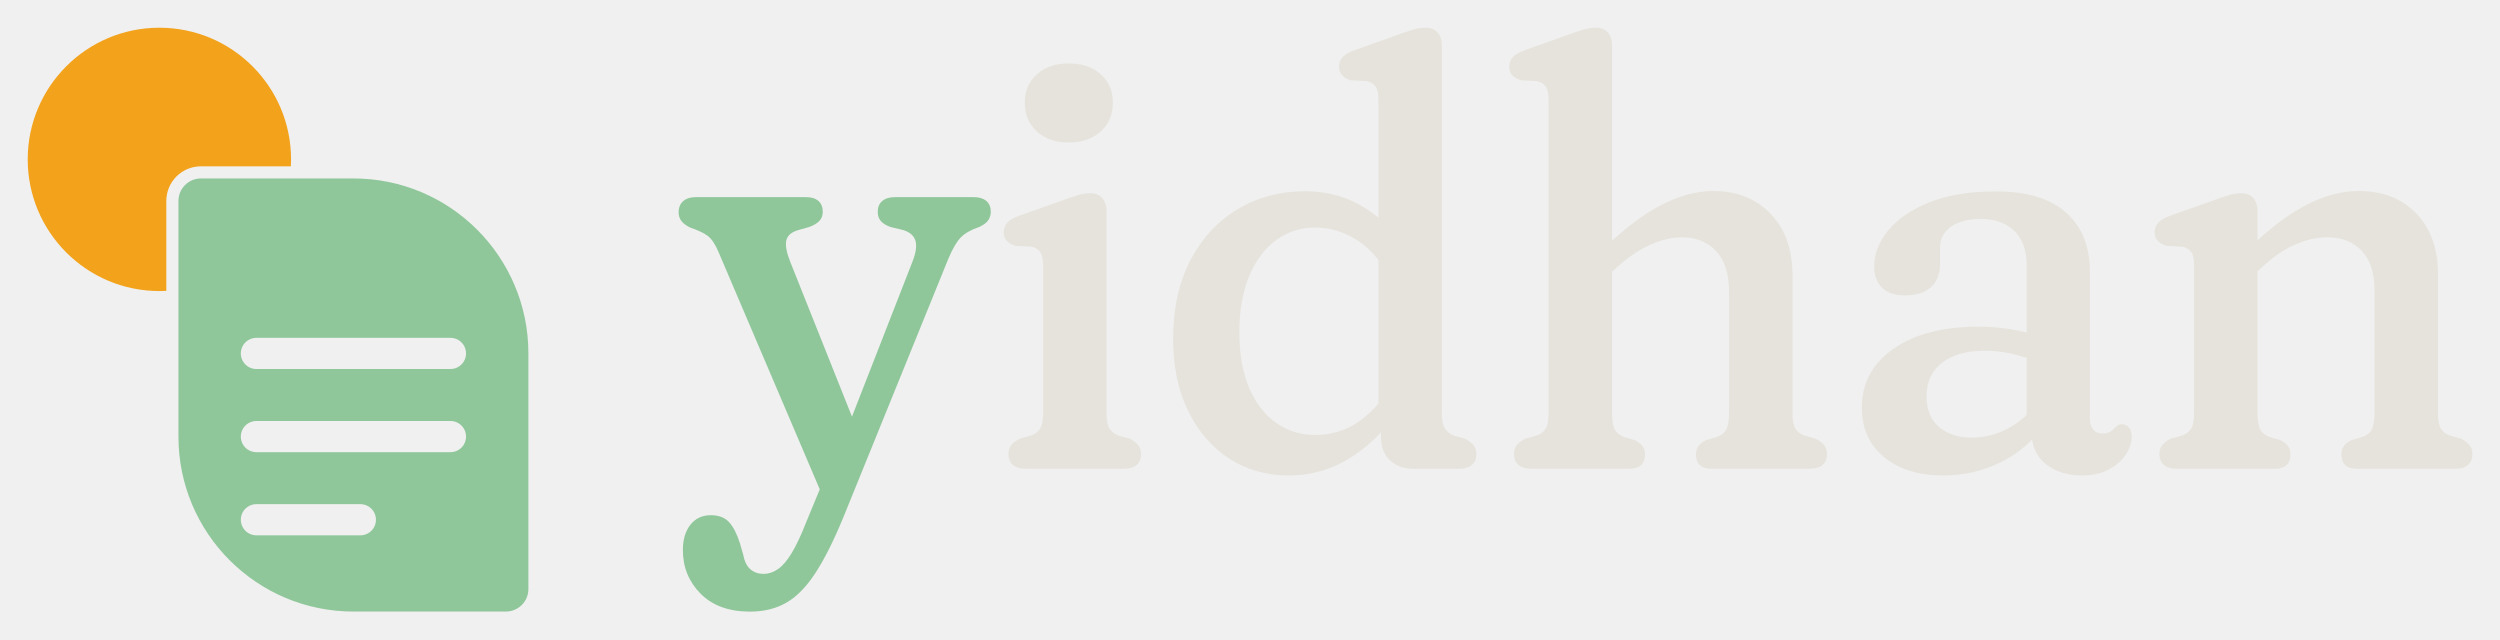
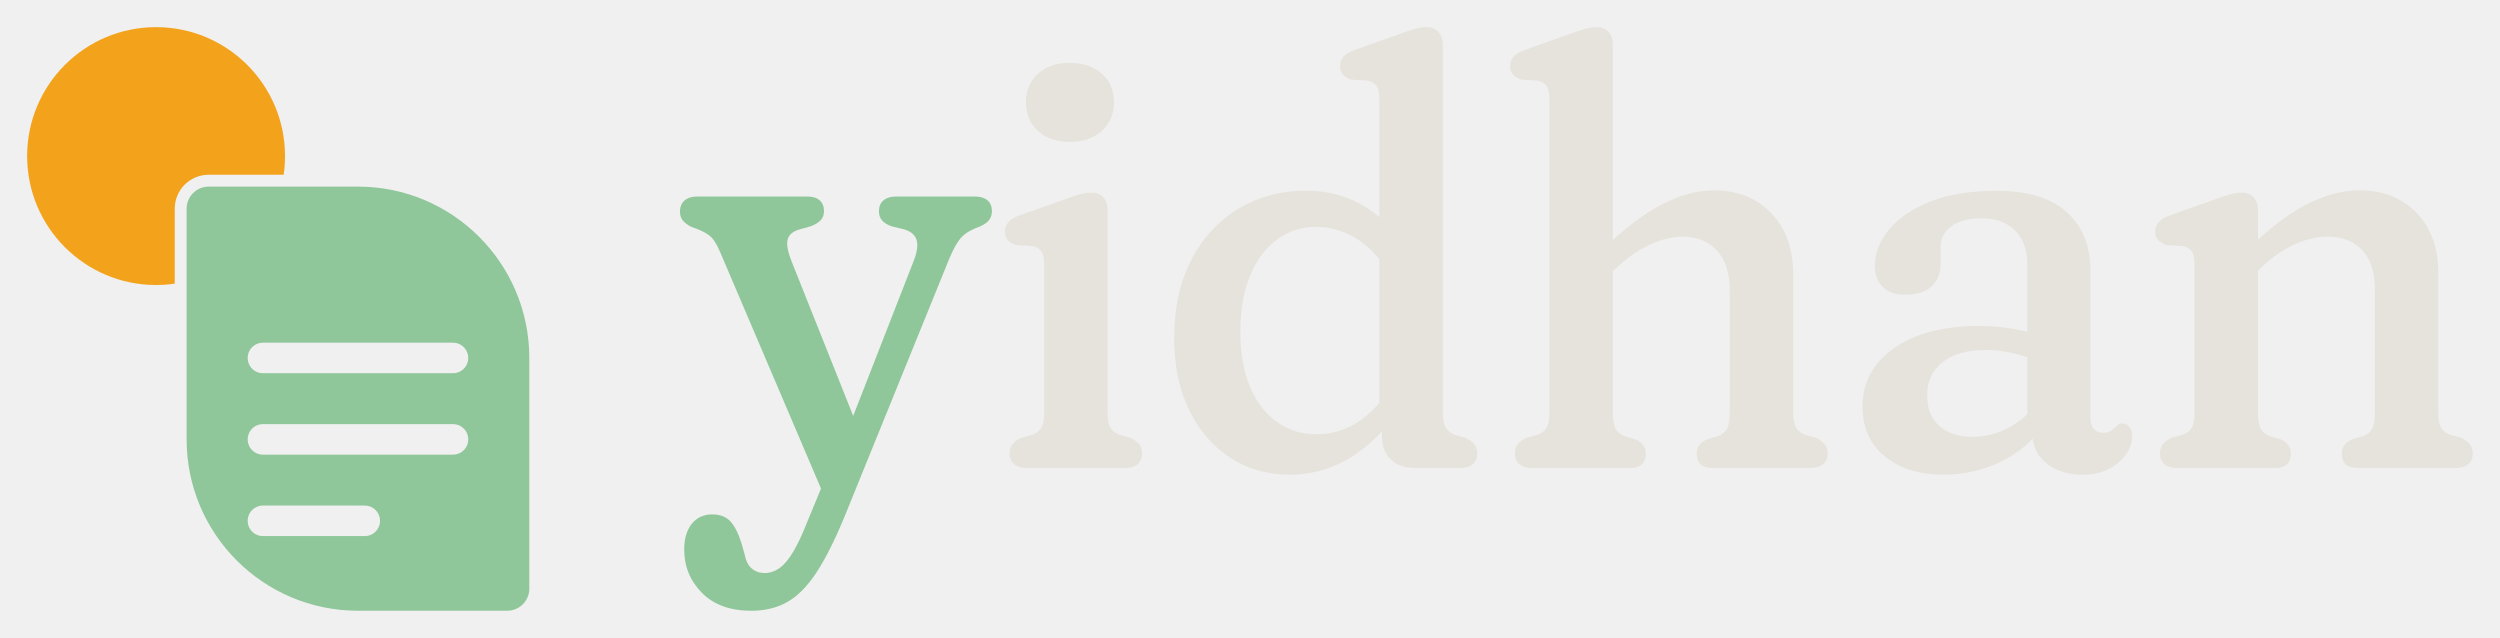
- <svg xmlns="http://www.w3.org/2000/svg" viewBox="26 22 360.76 92.26" role="img" aria-label="Yidhan">
+ <svg xmlns="http://www.w3.org/2000/svg" viewBox="24.25 20.25 368.41 94.01" role="img" aria-label="Yidhan">
  <defs>
    <mask id="lockup-on-dark-sun" maskUnits="userSpaceOnUse" x="-10" y="-10" width="140" height="140">
      <rect x="-10" y="-10" width="140" height="140" fill="#fff" />
      <path d="M55 47.75H77A25.25 25.25 0 0 1 102.25 73V107A3.25 3.25 0 0 1 99 110.25H77A25.25 25.25 0 0 1 51.75 85V51A3.25 3.25 0 0 1 55 47.75Z" fill="#000" stroke="#000" stroke-width="3.5" stroke-linejoin="round" />
    </mask>
    <mask id="lockup-on-dark-leaf" maskUnits="userSpaceOnUse" x="-10" y="-10" width="140" height="140">
      <rect x="-10" y="-10" width="140" height="140" fill="#fff" />
      <g stroke="#000" stroke-width="4.5" stroke-linecap="round">
        <path d="M63 73H91" />
        <path d="M63 85H91" />
        <path d="M63 97H78" />
      </g>
    </mask>
  </defs>
  <g mask="url(#lockup-on-dark-sun)">
-     <circle cx="49" cy="45" r="19" fill="#F2A21B" />
+     <circle cx="47.25" cy="43.25" r="19" fill="#F2A21B" />
  </g>
  <path d="M55 47.75H77A25.25 25.25 0 0 1 102.25 73V107A3.25 3.25 0 0 1 99 110.25H77A25.25 25.25 0 0 1 51.75 85V51A3.25 3.25 0 0 1 55 47.75Z" fill="#8FC79A" mask="url(#lockup-on-dark-leaf)" />
-   <g transform="translate(123.83 89.64) scale(0.04312)">
+   <g transform="translate(124.35 89.21) scale(0.04401)">
    <path fill="#8FC79A" d="M613.2 -97.1 495 116.8 136.3 -724.1Q119.2 -764.8 99.5 -779.4Q79.9 -793.9 41.2 -806.9Q20.6 -817.2 11.5 -829.2Q2.3 -841.1 2.3 -857.9Q2.3 -882.3 17.7 -895.6Q33.1 -908.9 58.8 -908.9H429.2Q455.7 -908.9 470.1 -896.2Q484.6 -883.6 484.6 -859.9Q484.6 -841.1 473.1 -829.1Q461.5 -817 438.5 -808.7L403 -798.8Q368.2 -788.7 362.6 -763.8Q357.1 -738.9 376.4 -691ZM429.1 179.1 496.7 15.6 540.2 -66.2 785.3 -694.2Q802.4 -738.2 794.6 -763.5Q786.8 -788.9 752.9 -799L712.4 -808.7Q689.9 -816.5 679.3 -828.5Q668.6 -840.6 668.6 -859.9Q668.6 -883.3 683.9 -896.1Q699.2 -908.9 726 -908.9H990.2Q1017 -908.9 1032 -896.2Q1046.9 -883.6 1046.9 -859.9Q1046.9 -844.8 1039.1 -832.5Q1031.4 -820.1 1008.2 -809Q967 -795.1 946.4 -773.9Q925.9 -752.8 904.7 -702.2L553.1 163.7Q504.3 281.9 458.9 350.7Q413.6 419.6 361.7 448.9Q309.8 478.2 241.2 478.2Q135.3 478.2 75.9 418.2Q16.5 358.2 16.5 272.5Q16.5 219.3 41.7 187.4Q66.9 155.5 110.2 155.5Q149.8 155.5 171.2 178.9Q192.6 202.4 207.5 249.7L217.8 285.3Q224.6 321.3 242.5 336.5Q260.4 351.8 285.5 351.8Q311.9 351.8 334.9 335.8Q357.9 319.8 380.8 281.9Q403.7 244 429.1 179.1Z" />
    <path fill="#E6E3DC" d="M1434.3 -862.4V-184.9Q1434.3 -149.6 1444.7 -133.6Q1455.1 -117.7 1476.3 -110.3L1510.5 -101Q1529.2 -92.3 1539.5 -79.9Q1549.7 -67.6 1549.7 -48.7Q1549.7 -25.6 1535 -12.8Q1520.3 0 1493.1 0H1162.6Q1135.8 0 1120.9 -12.8Q1106.1 -25.6 1106.1 -48.7Q1106.1 -67.6 1116.2 -79.9Q1126.3 -92.3 1145.3 -101L1180 -110.3Q1201.5 -117.7 1211.7 -133.6Q1222 -149.6 1222 -184.9V-680.2Q1222 -712 1212.5 -725.2Q1203.1 -738.4 1183.6 -743L1128.2 -746.2Q1109.4 -752.7 1099.8 -763.7Q1090.3 -774.6 1090.3 -791.4Q1090.3 -809.9 1102.3 -823.3Q1114.4 -836.8 1141.7 -846.5L1285.9 -897.6Q1318.3 -909.6 1339.8 -915.8Q1361.3 -921.9 1379.9 -921.9Q1405.7 -921.9 1420 -905.7Q1434.3 -889.5 1434.3 -862.4ZM1307.5 -1091.8Q1241.6 -1091.8 1201.1 -1128.7Q1160.7 -1165.5 1160.7 -1224.6Q1160.7 -1283.5 1201.1 -1320Q1241.6 -1356.4 1307.5 -1356.4Q1374.3 -1356.4 1414.9 -1320.1Q1455.5 -1283.8 1455.5 -1224.9Q1455.5 -1165.5 1414.9 -1128.7Q1374.3 -1091.8 1307.5 -1091.8Z M2352.8 -175.8 2344.2 -186.4V-1234.3Q2344.2 -1266.1 2334.7 -1279.3Q2325.2 -1292.5 2305.7 -1297.1L2250.3 -1300.2Q2231.6 -1306.6 2222 -1317.6Q2212.4 -1328.7 2212.4 -1345.5Q2212.4 -1364 2224.5 -1377.4Q2236.5 -1390.9 2263.9 -1400.5L2408 -1451.7Q2440.5 -1463.7 2462 -1469.8Q2483.5 -1476 2502.1 -1476Q2527.9 -1476 2542.2 -1459.8Q2556.5 -1443.6 2556.5 -1416.4V-184.9Q2556.5 -149.6 2567.4 -133.5Q2578.3 -117.5 2598.5 -110.3L2632.6 -101Q2651.4 -91.8 2661.6 -79.7Q2671.9 -67.6 2671.9 -48.7Q2671.9 -25.9 2657.1 -12.9Q2642.4 0 2615.3 0H2462Q2412.4 0 2382.6 -28.3Q2352.8 -56.5 2352.8 -107.4ZM1657.2 -433.4Q1657.2 -588.9 1716 -699.7Q1774.7 -810.4 1874.8 -869.5Q1974.8 -928.6 2098.5 -928.6Q2212.8 -928.6 2303.2 -870.3Q2393.7 -812.1 2446.6 -711.4L2391.4 -624Q2344.6 -716.8 2277 -762Q2209.3 -807.2 2131.5 -807.2Q2060.4 -807.2 2003 -765.9Q1945.6 -724.7 1912.2 -646Q1878.8 -567.3 1878.8 -455.6Q1878.8 -346.2 1911.9 -269.7Q1945 -193.1 2002.5 -153Q2060 -112.9 2132.8 -112.9Q2215.3 -112.9 2281.6 -159.9Q2347.9 -206.9 2396.1 -292.6L2431.9 -226.9Q2361.1 -110.3 2261.6 -43.9Q2162.1 22.5 2044.3 22.5Q1931 22.5 1843.7 -34.8Q1756.4 -92 1706.8 -194.7Q1657.2 -297.4 1657.2 -433.4Z M3097 -632.6 3047.7 -688.7 3095.1 -734Q3200.5 -836.1 3291.1 -882.8Q3381.7 -929.5 3464.7 -929.5Q3582.8 -929.5 3656.3 -853.4Q3729.9 -777.4 3729.9 -647V-184.9Q3729.9 -149.4 3740.3 -133.4Q3750.7 -117.5 3771.9 -110.3L3806 -101Q3825 -91.6 3835.1 -79.6Q3845.2 -67.6 3845.2 -48.7Q3845.2 -25.6 3830.5 -12.8Q3815.8 0 3788.7 0H3459Q3406.7 0 3406.7 -48.7Q3406.7 -79.8 3440.8 -95.7L3476.4 -105.9Q3498.3 -113.5 3507.9 -130.4Q3517.5 -147.3 3517.5 -184.9V-593.5Q3517.5 -682 3474.4 -728.3Q3431.2 -774.5 3359.2 -774.5Q3310.1 -774.5 3253.8 -749.6Q3197.5 -724.8 3136.5 -668.7ZM3126.1 -1416.4V-184.9Q3126.1 -147.3 3135.7 -130.4Q3145.3 -113.5 3167.2 -105.9L3202.2 -95.7Q3236.3 -79.8 3236.3 -48.7Q3236.3 0 3184 0H2854.3Q2827.7 0 2812.8 -12.8Q2797.8 -25.6 2797.8 -48.7Q2797.8 -67.6 2807.9 -79.8Q2818 -92.1 2837 -101L2871.7 -110.3Q2893.2 -117.5 2903.4 -133.4Q2913.7 -149.4 2913.7 -184.9V-1234.3Q2913.7 -1266.1 2904.2 -1279.3Q2894.8 -1292.5 2875.3 -1297.1L2819.9 -1300.2Q2801.1 -1306.6 2791.5 -1317.6Q2782 -1328.7 2782 -1345.5Q2782 -1364 2794 -1377.4Q2806.1 -1390.9 2833.4 -1400.5L2977.6 -1451.7Q3010 -1463.7 3031.5 -1469.8Q3053 -1476 3071.6 -1476Q3097.5 -1476 3111.8 -1459.8Q3126.1 -1443.6 3126.1 -1416.4Z M4530.4 -119.7V-151L4513.8 -165.8V-679.6Q4513.8 -755.1 4472.7 -795.5Q4431.7 -835.9 4359.8 -835.9Q4294.5 -835.9 4259 -809.1Q4223.6 -782.3 4223.6 -741.7V-685.9Q4223.6 -634.8 4192.9 -607.5Q4162.3 -580.1 4105.9 -580.1Q4054.6 -580.1 4029 -606.6Q4003.3 -633.1 4003.3 -676.7Q4003.3 -740.3 4050.4 -797.8Q4097.5 -855.3 4188.6 -891.7Q4279.7 -928.1 4411.3 -928.1Q4566.8 -928.1 4645.9 -856.7Q4725 -785.3 4725 -662.1V-167.8Q4725 -145.7 4735.6 -131.8Q4746.2 -117.9 4768.1 -117.9Q4782.3 -117.9 4791.2 -122.6Q4800 -127.3 4806.6 -134.8Q4812.2 -140.3 4818 -144.7Q4823.8 -149 4831.8 -149Q4847 -149 4855.9 -137.6Q4864.9 -126.3 4864.9 -107.7Q4864.9 -76 4844.5 -46.1Q4824.2 -16.1 4787.1 3.2Q4750.1 22.5 4699.6 22.5Q4625.3 22.5 4577.8 -15.6Q4530.4 -53.7 4530.4 -119.7ZM3962 -205.2Q3962 -327 4067.6 -401.2Q4173.2 -475.4 4352.9 -475.4Q4407.8 -475.4 4461.3 -466.7Q4514.8 -457.9 4553.4 -443L4534 -363.3Q4497.1 -377.7 4457.1 -386.3Q4417.2 -394.9 4371 -394.9Q4282.6 -394.9 4230.6 -354.7Q4178.5 -314.4 4178.5 -243.2Q4178.5 -174.2 4221.1 -139.1Q4263.6 -104 4328.6 -104Q4393.6 -104 4451.1 -134.7Q4508.5 -165.4 4549.1 -219.5L4572.4 -147.5Q4517.7 -66.9 4427.6 -22.2Q4337.4 22.5 4234.2 22.5Q4111 22.5 4036.5 -38.8Q3962 -100 3962 -205.2Z M5286.1 -862.4V-184.9Q5286.1 -147.3 5295.8 -130.4Q5305.4 -113.5 5327.3 -105.9L5362.3 -95.7Q5396.4 -79.8 5396.4 -48.7Q5396.4 0 5344 0H5014.4Q4987.8 0 4972.8 -12.8Q4957.9 -25.6 4957.9 -48.7Q4957.9 -67.6 4968 -79.8Q4978.1 -92.1 4997.1 -101L5031.8 -110.3Q5053.3 -117.5 5063.5 -133.4Q5073.8 -149.4 5073.8 -184.9V-680.2Q5073.8 -712 5064.3 -725.2Q5054.8 -738.4 5035.4 -743L4980 -746.2Q4961.2 -752.7 4951.6 -763.7Q4942 -774.6 4942 -791.4Q4942 -809.9 4954.1 -823.3Q4966.2 -836.8 4993.5 -846.5L5137.7 -897.6Q5170.1 -909.6 5191.6 -915.8Q5213.1 -921.9 5231.7 -921.9Q5257.5 -921.9 5271.8 -905.7Q5286.1 -889.5 5286.1 -862.4ZM5257.1 -633.6 5207.7 -689.7 5255 -735.1Q5358.2 -835.5 5449.1 -882.5Q5539.9 -929.5 5624.8 -929.5Q5744.9 -929.5 5817.5 -854Q5890 -778.5 5890 -651.7V-184.9Q5890 -149.4 5900.2 -133.3Q5910.5 -117.3 5932 -110.3L5966.1 -101Q5985.1 -91.6 5995.2 -79.6Q6005.3 -67.6 6005.3 -48.7Q6005.3 -25.6 5990.6 -12.8Q5975.9 0 5948.7 0H5619.1Q5566.8 0 5566.8 -48.7Q5566.8 -79.8 5600.9 -95.7L5636.5 -105.9Q5658.4 -113.5 5668 -130.4Q5677.6 -147.3 5677.6 -184.9V-598.2Q5677.6 -683.9 5635.1 -729.2Q5592.6 -774.5 5519.3 -774.5Q5467.3 -774.5 5410.9 -749.8Q5354.5 -725 5295.8 -669.7Z" />
  </g>
</svg>
